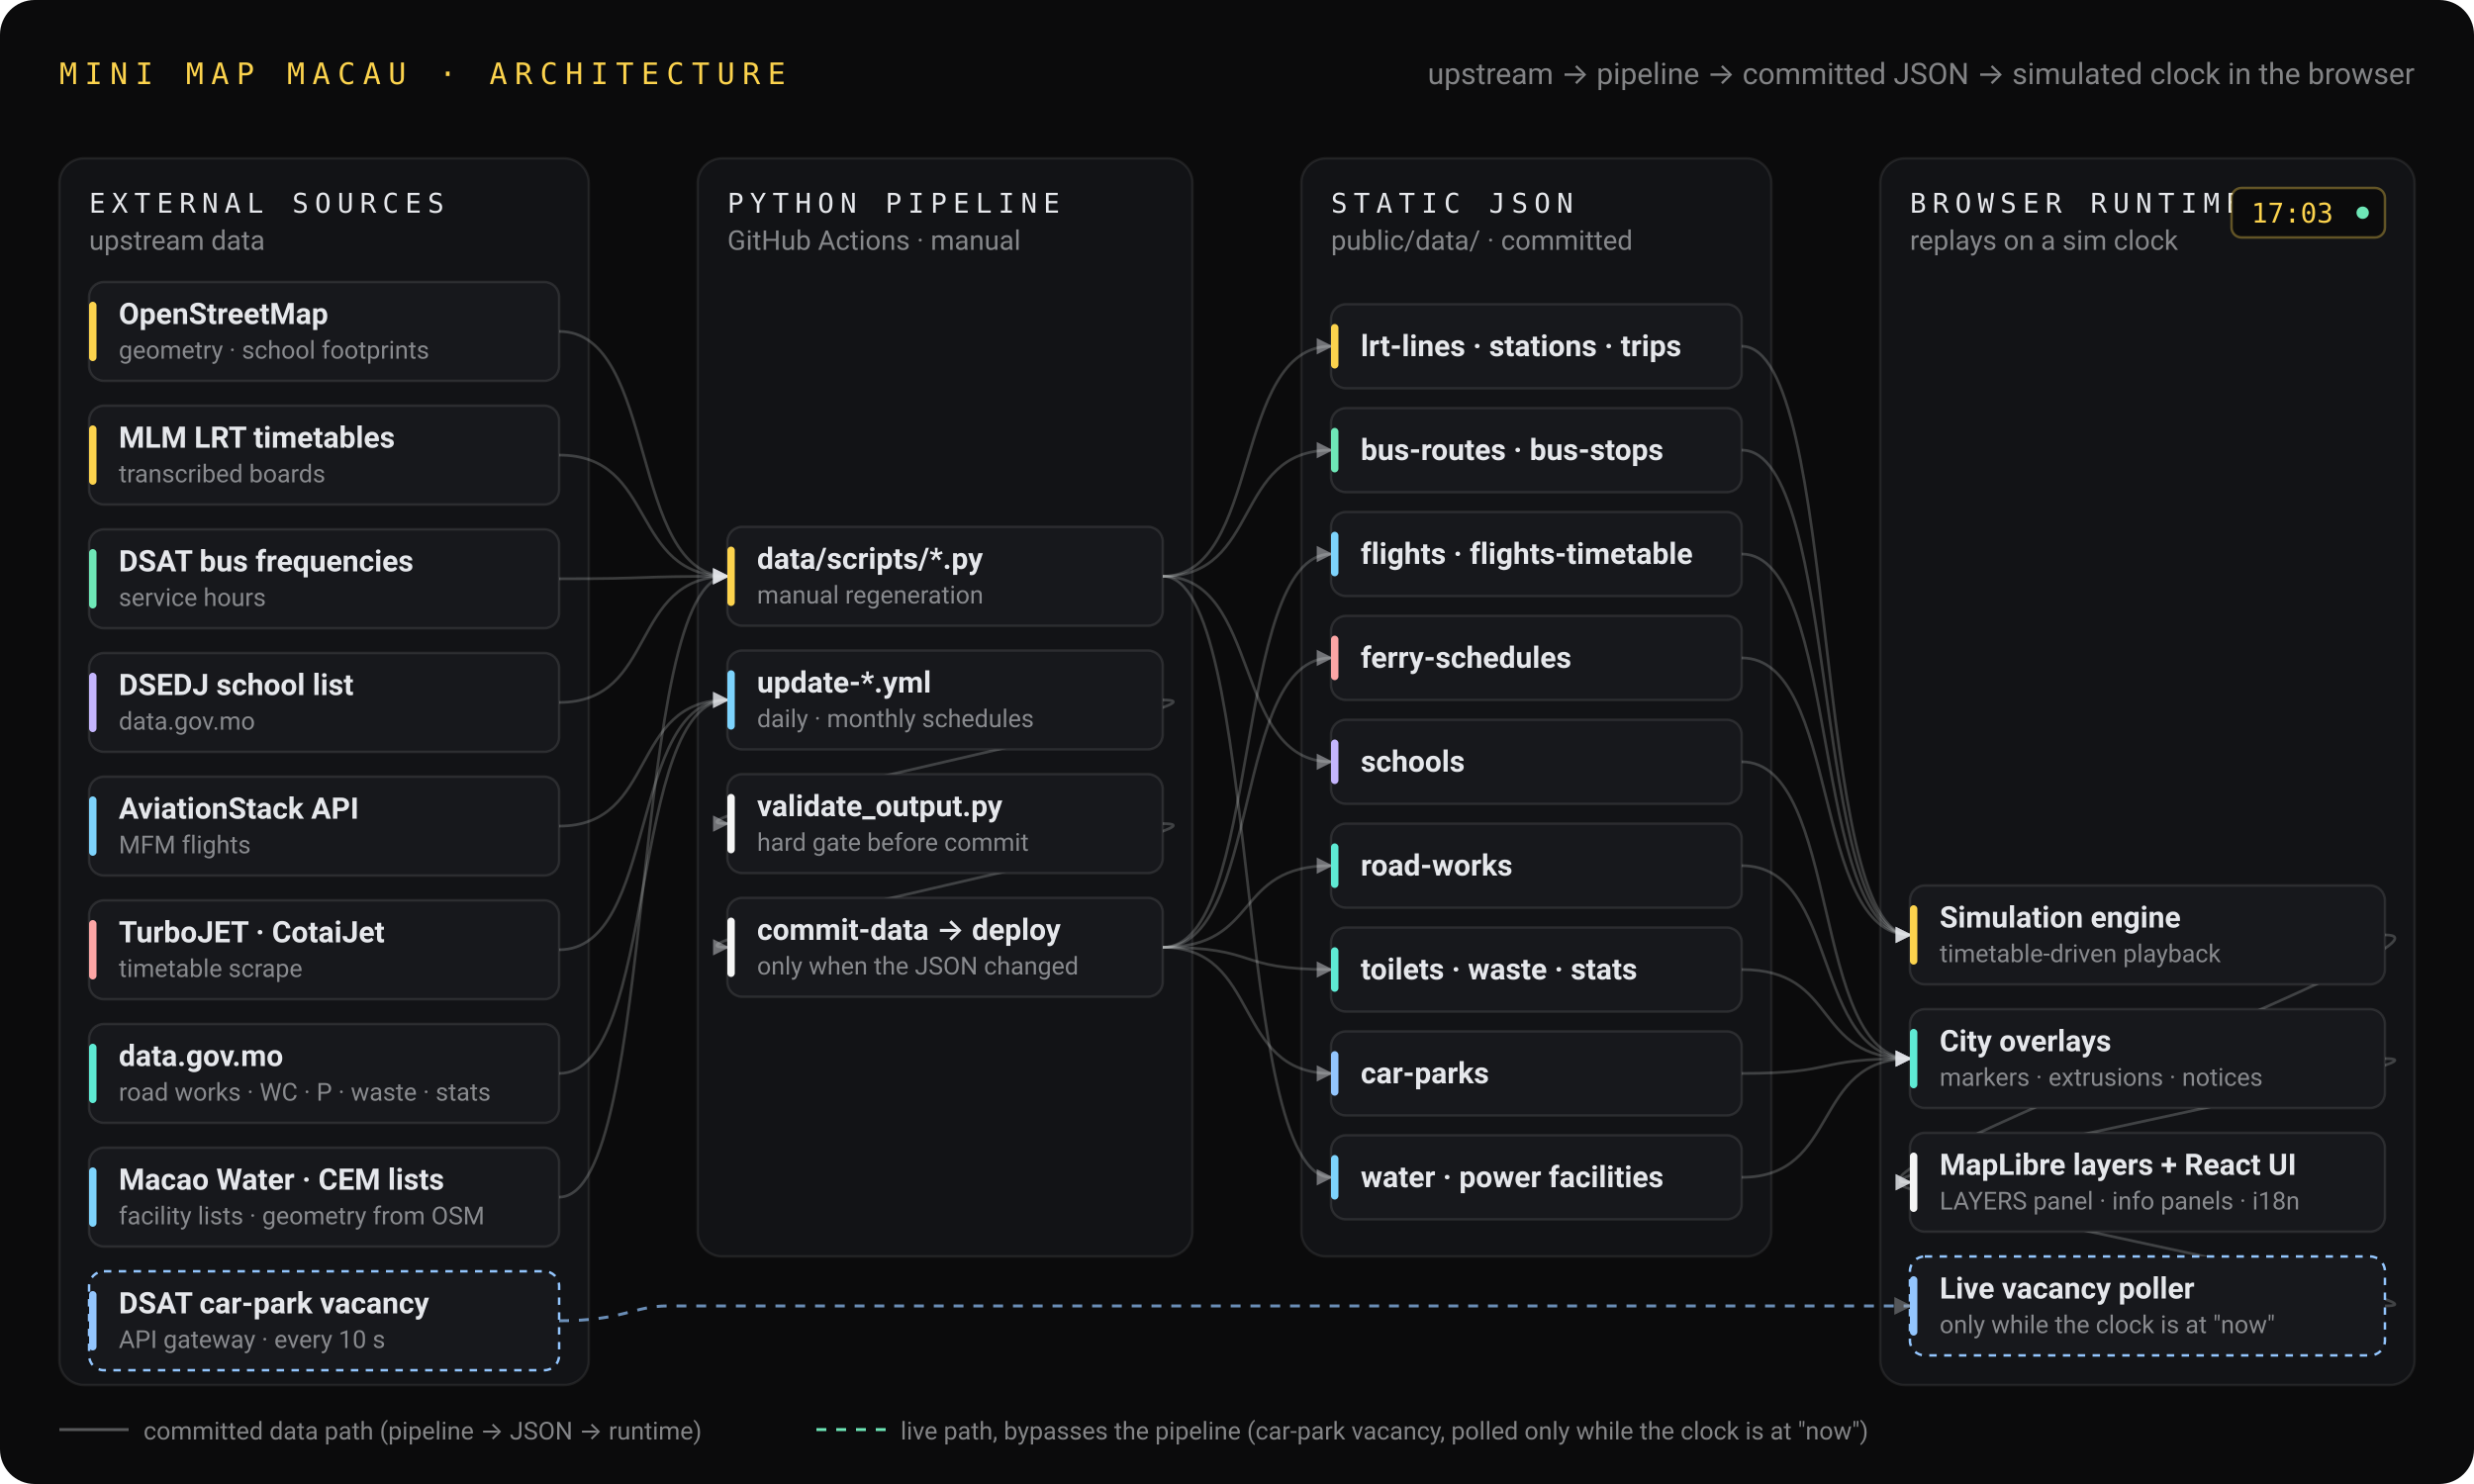
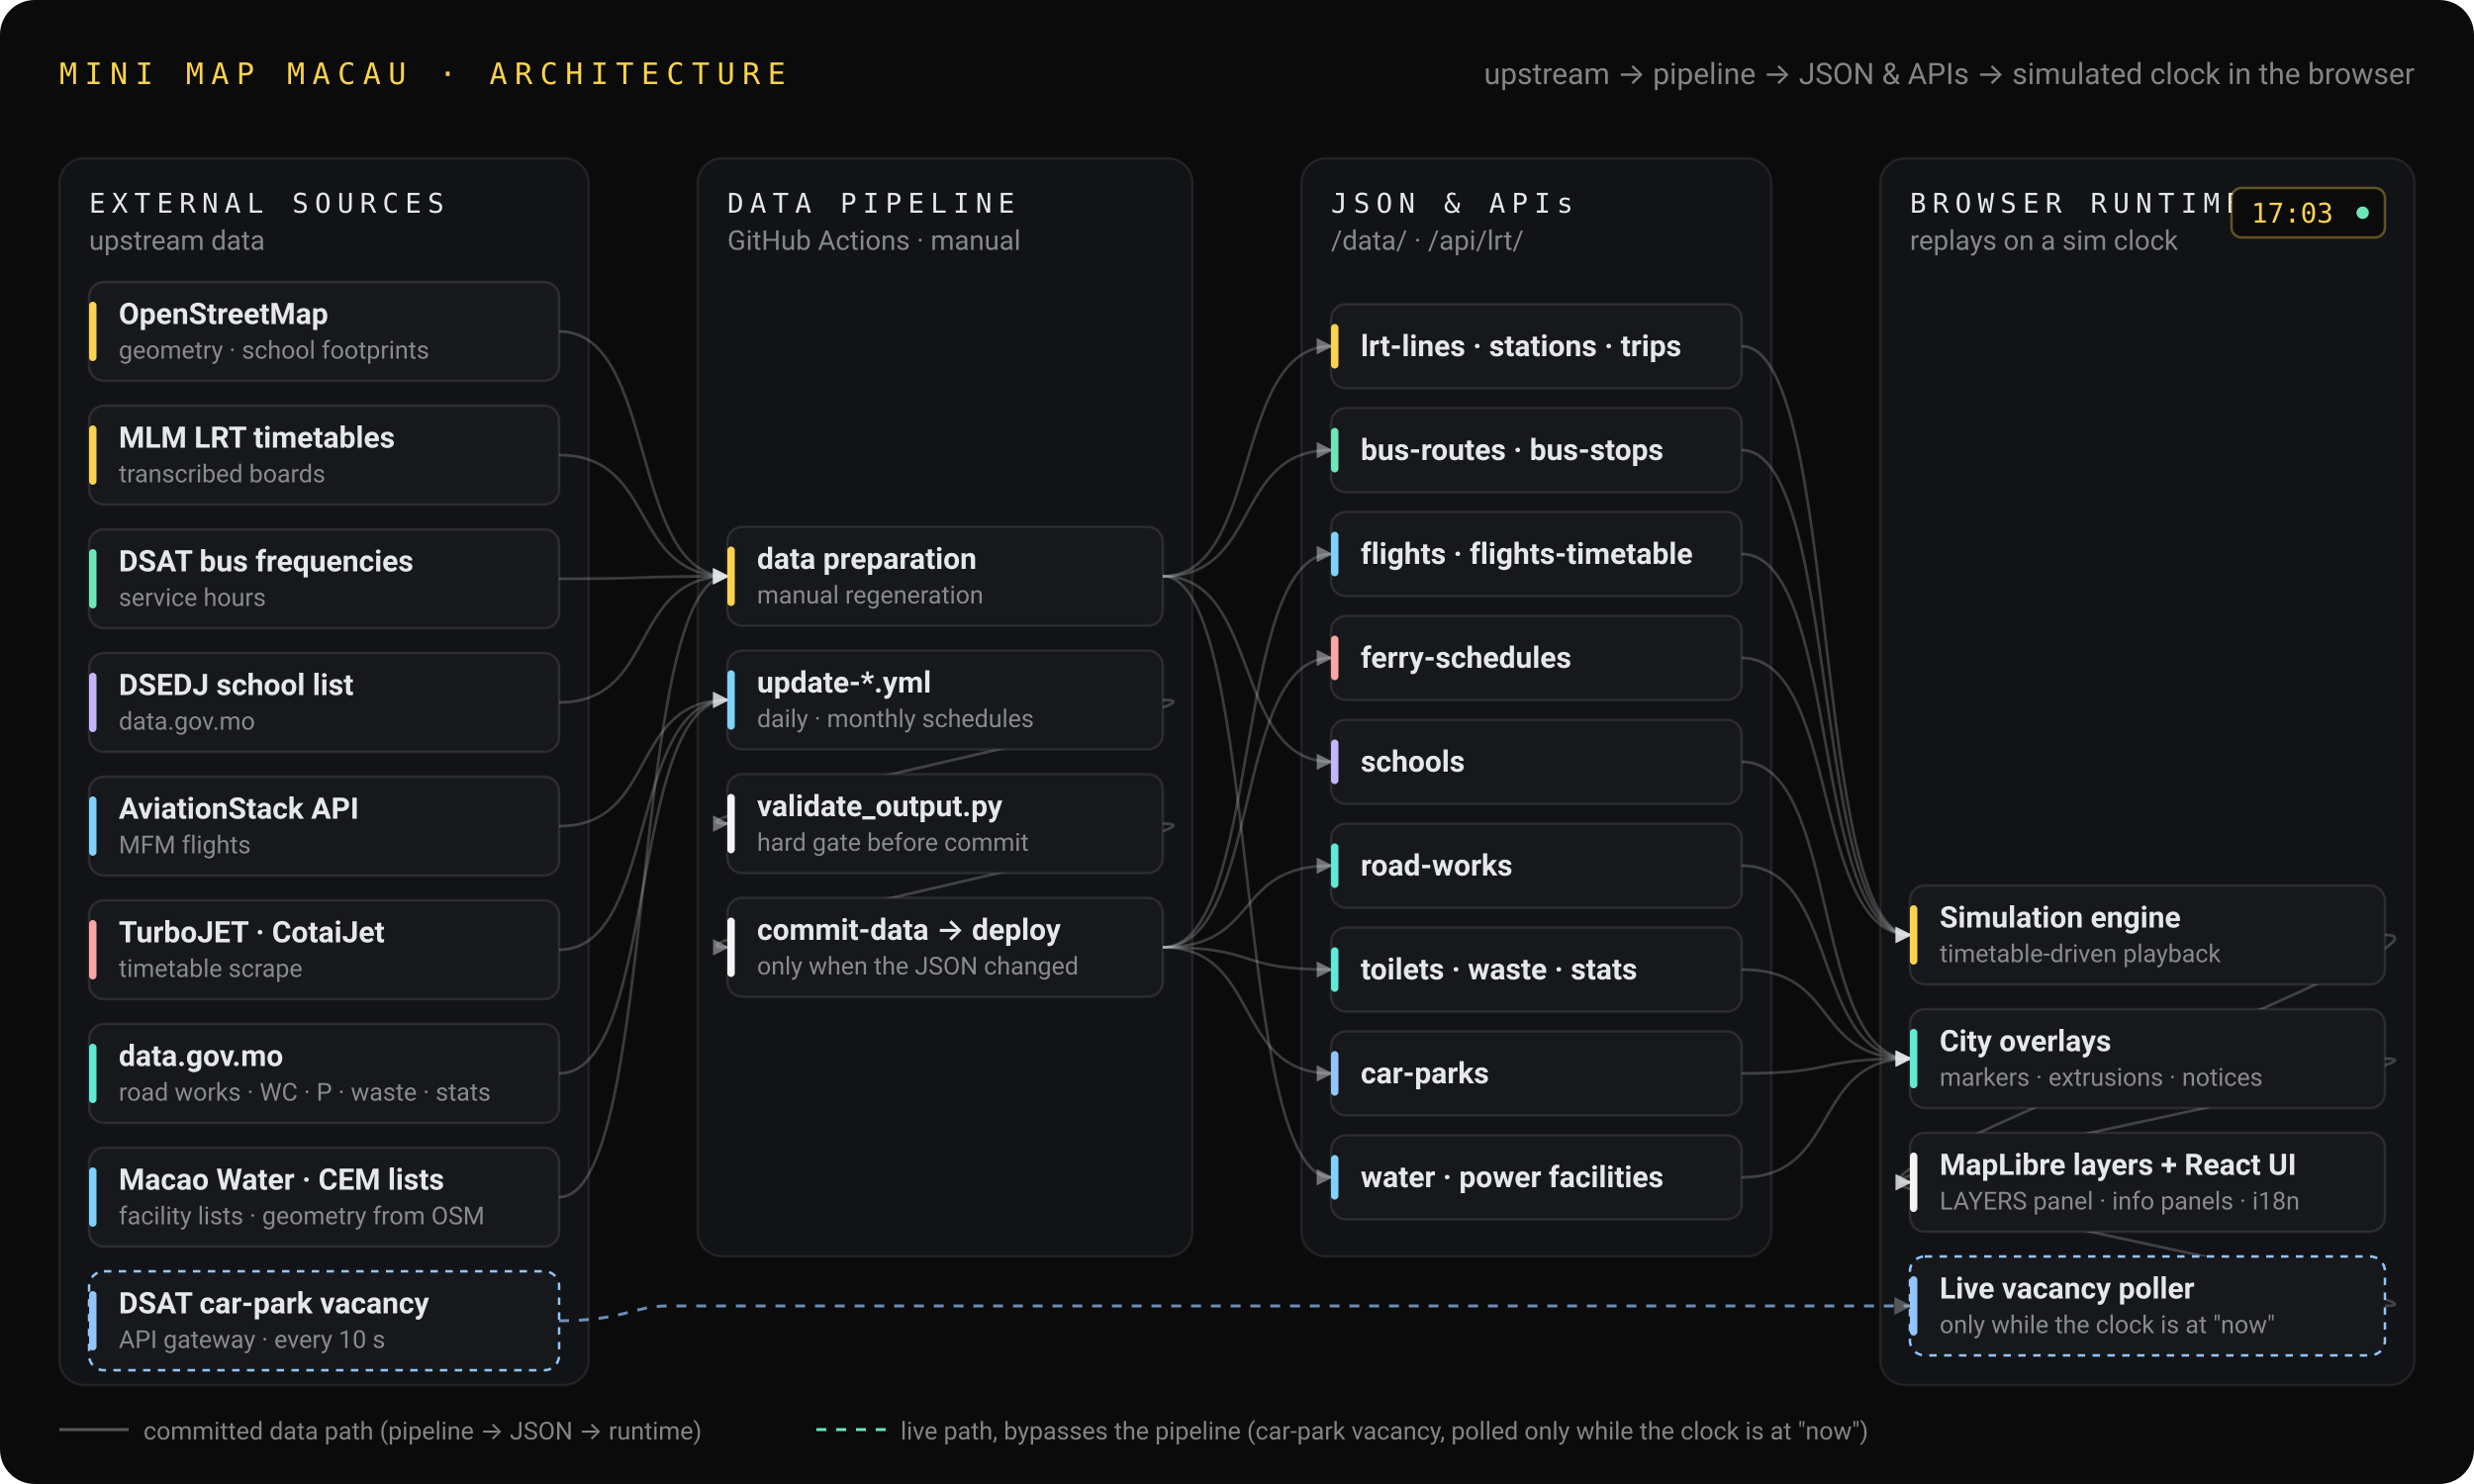
<svg xmlns="http://www.w3.org/2000/svg" viewBox="0 0 1000 600" width="1000" height="600" role="img" aria-labelledby="t d">
  <defs>
    <style>
    .t { font-family: ui-sans-serif, system-ui, -apple-system, 'Segoe UI', Roboto, 'Noto Sans', sans-serif; }
    .m { font-family: ui-monospace, 'JetBrains Mono', SFMono-Regular, Menlo, Consolas, monospace; }
    .pulse { animation: pulse 2.4s ease-in-out infinite; }
    @keyframes pulse { 0%,100% { opacity: .35 } 50% { opacity: 1 } }
    .tick { animation: tick 1s steps(1) infinite; }
    @keyframes tick { 0%,49% { opacity: 1 } 50%,100% { opacity: .25 } }
  </style>
    <marker id="arrow" viewBox="0 0 8 8" refX="7" refY="4" markerWidth="6" markerHeight="6" orient="auto-start-reverse">
      <path d="M0,0 L8,4 L0,8 z" fill="rgba(229,231,235,0.45)" />
    </marker>
  </defs>
  <rect width="1000" height="600" rx="14" fill="#0b0b0c" />
  <text x="24" y="34" class="m" font-size="12" letter-spacing="3" fill="#fcd34d">MINI MAP MACAU · ARCHITECTURE</text>
-   <text x="976" y="34" text-anchor="end" class="t" font-size="12" fill="rgba(229,231,235,0.55)">upstream → pipeline → committed JSON → simulated clock in the browser</text>
+   <text x="976" y="34" text-anchor="end" class="t" font-size="12" fill="rgba(229,231,235,0.55)">upstream → pipeline → JSON &amp; APIs → simulated clock in the browser</text>
  <rect x="24" y="64" width="214" height="496" rx="10" fill="#121316" stroke="rgba(255,255,255,0.08)" />
  <text x="36" y="86" class="m" font-size="11" letter-spacing="2.5" fill="#e5e7eb">EXTERNAL SOURCES</text>
  <text x="36" y="101" class="t" font-size="11" fill="rgba(229,231,235,0.55)">upstream data</text>
  <rect x="282" y="64" width="200" height="444" rx="10" fill="#121316" stroke="rgba(255,255,255,0.08)" />
-   <text x="294" y="86" class="m" font-size="11" letter-spacing="2.5" fill="#e5e7eb">PYTHON PIPELINE</text>
+   <text x="294" y="86" class="m" font-size="11" letter-spacing="2.5" fill="#e5e7eb">DATA PIPELINE</text>
  <text x="294" y="101" class="t" font-size="11" fill="rgba(229,231,235,0.55)">GitHub Actions · manual</text>
  <rect x="526" y="64" width="190" height="444" rx="10" fill="#121316" stroke="rgba(255,255,255,0.08)" />
-   <text x="538" y="86" class="m" font-size="11" letter-spacing="2.5" fill="#e5e7eb">STATIC JSON</text>
-   <text x="538" y="101" class="t" font-size="11" fill="rgba(229,231,235,0.55)">public/data/ · committed</text>
+   <text x="538" y="86" class="m" font-size="11" letter-spacing="2.5" fill="#e5e7eb">JSON &amp; APIs</text>
+   <text x="538" y="101" class="t" font-size="11" fill="rgba(229,231,235,0.55)">/data/ · /api/lrt/</text>
  <rect x="760" y="64" width="216" height="496" rx="10" fill="#121316" stroke="rgba(255,255,255,0.08)" />
  <text x="772" y="86" class="m" font-size="11" letter-spacing="2.5" fill="#e5e7eb">BROWSER RUNTIME</text>
  <text x="772" y="101" class="t" font-size="11" fill="rgba(229,231,235,0.55)">replays on a sim clock</text>
  <path id="e0" d="M226,134 C266,134 254,233 294,233" fill="none" stroke="rgba(229,231,235,0.22)" stroke-width="1.1" marker-end="url(#arrow)" />
  <path id="e1" d="M226,184 C266,184 254,233 294,233" fill="none" stroke="rgba(229,231,235,0.22)" stroke-width="1.1" marker-end="url(#arrow)" />
  <path id="e2" d="M226,234 C266,234 254,233 294,233" fill="none" stroke="rgba(229,231,235,0.22)" stroke-width="1.1" marker-end="url(#arrow)" />
  <path id="e3" d="M226,284 C266,284 254,233 294,233" fill="none" stroke="rgba(229,231,235,0.22)" stroke-width="1.1" marker-end="url(#arrow)" />
  <path id="e4" d="M226,484 C266,484 254,233 294,233" fill="none" stroke="rgba(229,231,235,0.22)" stroke-width="1.1" marker-end="url(#arrow)" />
  <path id="e5" d="M226,334 C266,334 254,283 294,283" fill="none" stroke="rgba(229,231,235,0.22)" stroke-width="1.1" marker-end="url(#arrow)" />
  <path id="e6" d="M226,384 C266,384 254,283 294,283" fill="none" stroke="rgba(229,231,235,0.22)" stroke-width="1.1" marker-end="url(#arrow)" />
  <path id="e7" d="M226,434 C266,434 254,283 294,283" fill="none" stroke="rgba(229,231,235,0.22)" stroke-width="1.1" marker-end="url(#arrow)" />
  <path id="e8" d="M470,283 C510,283 254,333 294,333" fill="none" stroke="rgba(229,231,235,0.22)" stroke-width="1.1" marker-end="url(#arrow)" />
  <path id="e9" d="M470,333 C510,333 254,383 294,383" fill="none" stroke="rgba(229,231,235,0.22)" stroke-width="1.1" marker-end="url(#arrow)" />
  <path id="e10" d="M470,233 C510,233 498,140 538,140" fill="none" stroke="rgba(229,231,235,0.22)" stroke-width="1.1" marker-end="url(#arrow)" />
  <path id="e11" d="M470,233 C510,233 498,182 538,182" fill="none" stroke="rgba(229,231,235,0.22)" stroke-width="1.1" marker-end="url(#arrow)" />
  <path id="e12" d="M470,233 C510,233 498,308 538,308" fill="none" stroke="rgba(229,231,235,0.22)" stroke-width="1.1" marker-end="url(#arrow)" />
  <path id="e13" d="M470,233 C510,233 498,476 538,476" fill="none" stroke="rgba(229,231,235,0.22)" stroke-width="1.1" marker-end="url(#arrow)" />
  <path id="e14" d="M470,383 C510,383 498,224 538,224" fill="none" stroke="rgba(229,231,235,0.22)" stroke-width="1.1" marker-end="url(#arrow)" />
  <path id="e15" d="M470,383 C510,383 498,266 538,266" fill="none" stroke="rgba(229,231,235,0.22)" stroke-width="1.1" marker-end="url(#arrow)" />
  <path id="e16" d="M470,383 C510,383 498,350 538,350" fill="none" stroke="rgba(229,231,235,0.22)" stroke-width="1.1" marker-end="url(#arrow)" />
  <path id="e17" d="M470,383 C510,383 498,392 538,392" fill="none" stroke="rgba(229,231,235,0.22)" stroke-width="1.1" marker-end="url(#arrow)" />
  <path id="e18" d="M470,383 C510,383 498,434 538,434" fill="none" stroke="rgba(229,231,235,0.22)" stroke-width="1.1" marker-end="url(#arrow)" />
  <path id="e19" d="M704,140 C744,140 732,378 772,378" fill="none" stroke="rgba(229,231,235,0.22)" stroke-width="1.1" marker-end="url(#arrow)" />
  <path id="e20" d="M704,182 C744,182 732,378 772,378" fill="none" stroke="rgba(229,231,235,0.22)" stroke-width="1.1" marker-end="url(#arrow)" />
  <path id="e21" d="M704,224 C744,224 732,378 772,378" fill="none" stroke="rgba(229,231,235,0.22)" stroke-width="1.1" marker-end="url(#arrow)" />
  <path id="e22" d="M704,266 C744,266 732,378 772,378" fill="none" stroke="rgba(229,231,235,0.22)" stroke-width="1.1" marker-end="url(#arrow)" />
  <path id="e23" d="M704,308 C744,308 732,428 772,428" fill="none" stroke="rgba(229,231,235,0.22)" stroke-width="1.1" marker-end="url(#arrow)" />
  <path id="e24" d="M704,350 C744,350 732,428 772,428" fill="none" stroke="rgba(229,231,235,0.22)" stroke-width="1.1" marker-end="url(#arrow)" />
  <path id="e25" d="M704,392 C744,392 732,428 772,428" fill="none" stroke="rgba(229,231,235,0.22)" stroke-width="1.1" marker-end="url(#arrow)" />
  <path id="e26" d="M704,434 C744,434 732,428 772,428" fill="none" stroke="rgba(229,231,235,0.22)" stroke-width="1.1" marker-end="url(#arrow)" />
  <path id="e27" d="M704,476 C744,476 732,428 772,428" fill="none" stroke="rgba(229,231,235,0.22)" stroke-width="1.1" marker-end="url(#arrow)" />
  <path id="e28" d="M226,534 C252,534 256,528 270,528 L728,528 C742,528 746,528 772,528" fill="none" stroke="#93c5fd" stroke-width="1.2" stroke-dasharray="4 4" opacity="0.7" marker-end="url(#arrow)" />
  <path id="e29" d="M964,378 C1004,378 732,478 772,478" fill="none" stroke="rgba(229,231,235,0.22)" stroke-width="1.1" marker-end="url(#arrow)" />
  <path id="e30" d="M964,428 C1004,428 732,478 772,478" fill="none" stroke="rgba(229,231,235,0.22)" stroke-width="1.1" marker-end="url(#arrow)" />
  <path id="e31" d="M964,528 C1004,528 732,478 772,478" fill="none" stroke="rgba(229,231,235,0.22)" stroke-width="1.1" marker-end="url(#arrow)" />
  <g>
    <rect x="36" y="114" width="190" height="40" rx="6" fill="#17181c" stroke="rgba(255,255,255,0.10)" />
    <rect x="36" y="122" width="3" height="24" rx="1.5" fill="#fcd34d" />
    <text x="48" y="131" class="t" font-size="12" font-weight="600" fill="#e5e7eb">OpenStreetMap</text>
    <text x="48" y="145" class="t" font-size="10" fill="rgba(229,231,235,0.55)">geometry · school footprints</text>
  </g>
  <g>
    <rect x="36" y="164" width="190" height="40" rx="6" fill="#17181c" stroke="rgba(255,255,255,0.10)" />
    <rect x="36" y="172" width="3" height="24" rx="1.5" fill="#fcd34d" />
    <text x="48" y="181" class="t" font-size="12" font-weight="600" fill="#e5e7eb">MLM LRT timetables</text>
    <text x="48" y="195" class="t" font-size="10" fill="rgba(229,231,235,0.55)">transcribed boards</text>
  </g>
  <g>
    <rect x="36" y="214" width="190" height="40" rx="6" fill="#17181c" stroke="rgba(255,255,255,0.10)" />
    <rect x="36" y="222" width="3" height="24" rx="1.5" fill="#6ee7b7" />
    <text x="48" y="231" class="t" font-size="12" font-weight="600" fill="#e5e7eb">DSAT bus frequencies</text>
    <text x="48" y="245" class="t" font-size="10" fill="rgba(229,231,235,0.55)">service hours</text>
  </g>
  <g>
    <rect x="36" y="264" width="190" height="40" rx="6" fill="#17181c" stroke="rgba(255,255,255,0.10)" />
    <rect x="36" y="272" width="3" height="24" rx="1.5" fill="#c4b5fd" />
    <text x="48" y="281" class="t" font-size="12" font-weight="600" fill="#e5e7eb">DSEDJ school list</text>
    <text x="48" y="295" class="t" font-size="10" fill="rgba(229,231,235,0.55)">data.gov.mo</text>
  </g>
  <g>
    <rect x="36" y="314" width="190" height="40" rx="6" fill="#17181c" stroke="rgba(255,255,255,0.10)" />
    <rect x="36" y="322" width="3" height="24" rx="1.5" fill="#7dd3fc" />
    <text x="48" y="331" class="t" font-size="12" font-weight="600" fill="#e5e7eb">AviationStack API</text>
    <text x="48" y="345" class="t" font-size="10" fill="rgba(229,231,235,0.55)">MFM flights</text>
  </g>
  <g>
    <rect x="36" y="364" width="190" height="40" rx="6" fill="#17181c" stroke="rgba(255,255,255,0.10)" />
    <rect x="36" y="372" width="3" height="24" rx="1.5" fill="#fca5a5" />
    <text x="48" y="381" class="t" font-size="12" font-weight="600" fill="#e5e7eb">TurboJET · CotaiJet</text>
    <text x="48" y="395" class="t" font-size="10" fill="rgba(229,231,235,0.55)">timetable scrape</text>
  </g>
  <g>
    <rect x="36" y="414" width="190" height="40" rx="6" fill="#17181c" stroke="rgba(255,255,255,0.10)" />
    <rect x="36" y="422" width="3" height="24" rx="1.5" fill="#5eead4" />
    <text x="48" y="431" class="t" font-size="12" font-weight="600" fill="#e5e7eb">data.gov.mo</text>
    <text x="48" y="445" class="t" font-size="10" fill="rgba(229,231,235,0.55)">road works · WC · P · waste · stats</text>
  </g>
  <g>
    <rect x="36" y="464" width="190" height="40" rx="6" fill="#17181c" stroke="rgba(255,255,255,0.10)" />
    <rect x="36" y="472" width="3" height="24" rx="1.5" fill="#7dd3fc" />
    <text x="48" y="481" class="t" font-size="12" font-weight="600" fill="#e5e7eb">Macao Water · CEM lists</text>
    <text x="48" y="495" class="t" font-size="10" fill="rgba(229,231,235,0.55)">facility lists · geometry from OSM</text>
  </g>
  <g>
    <rect x="36" y="514" width="190" height="40" rx="6" fill="#17181c" stroke="#93c5fd" stroke-dasharray="3 3" class="pulse" />
    <rect x="36" y="522" width="3" height="24" rx="1.5" fill="#93c5fd" />
    <text x="48" y="531" class="t" font-size="12" font-weight="600" fill="#e5e7eb">DSAT car-park vacancy</text>
    <text x="48" y="545" class="t" font-size="10" fill="rgba(229,231,235,0.55)">API gateway · every 10 s</text>
  </g>
  <g>
    <rect x="294" y="213" width="176" height="40" rx="6" fill="#17181c" stroke="rgba(255,255,255,0.10)" />
    <rect x="294" y="221" width="3" height="24" rx="1.5" fill="#fcd34d" />
-     <text x="306" y="230" class="t" font-size="12" font-weight="600" fill="#e5e7eb">data/scripts/*.py</text>
+     <text x="306" y="230" class="t" font-size="12" font-weight="600" fill="#e5e7eb">data preparation</text>
    <text x="306" y="244" class="t" font-size="10" fill="rgba(229,231,235,0.55)">manual regeneration</text>
  </g>
  <g>
    <rect x="294" y="263" width="176" height="40" rx="6" fill="#17181c" stroke="rgba(255,255,255,0.10)" />
    <rect x="294" y="271" width="3" height="24" rx="1.5" fill="#7dd3fc" />
    <text x="306" y="280" class="t" font-size="12" font-weight="600" fill="#e5e7eb">update-*.yml</text>
    <text x="306" y="294" class="t" font-size="10" fill="rgba(229,231,235,0.55)">daily · monthly schedules</text>
  </g>
  <g>
    <rect x="294" y="313" width="176" height="40" rx="6" fill="#17181c" stroke="rgba(255,255,255,0.10)" />
    <rect x="294" y="321" width="3" height="24" rx="1.5" fill="#f5f5f5" />
    <text x="306" y="330" class="t" font-size="12" font-weight="600" fill="#e5e7eb">validate_output.py</text>
    <text x="306" y="344" class="t" font-size="10" fill="rgba(229,231,235,0.55)">hard gate before commit</text>
  </g>
  <g>
    <rect x="294" y="363" width="176" height="40" rx="6" fill="#17181c" stroke="rgba(255,255,255,0.10)" />
    <rect x="294" y="371" width="3" height="24" rx="1.5" fill="#f5f5f5" />
    <text x="306" y="380" class="t" font-size="12" font-weight="600" fill="#e5e7eb">commit-data → deploy</text>
    <text x="306" y="394" class="t" font-size="10" fill="rgba(229,231,235,0.55)">only when the JSON changed</text>
  </g>
  <g>
    <rect x="538" y="123" width="166" height="34" rx="6" fill="#17181c" stroke="rgba(255,255,255,0.10)" />
    <rect x="538" y="131" width="3" height="18" rx="1.5" fill="#fcd34d" />
    <text x="550" y="144" class="t" font-size="12" font-weight="600" fill="#e5e7eb">lrt-lines · stations · trips</text>
  </g>
  <g>
    <rect x="538" y="165" width="166" height="34" rx="6" fill="#17181c" stroke="rgba(255,255,255,0.10)" />
    <rect x="538" y="173" width="3" height="18" rx="1.5" fill="#6ee7b7" />
    <text x="550" y="186" class="t" font-size="12" font-weight="600" fill="#e5e7eb">bus-routes · bus-stops</text>
  </g>
  <g>
    <rect x="538" y="207" width="166" height="34" rx="6" fill="#17181c" stroke="rgba(255,255,255,0.10)" />
    <rect x="538" y="215" width="3" height="18" rx="1.5" fill="#7dd3fc" />
    <text x="550" y="228" class="t" font-size="12" font-weight="600" fill="#e5e7eb">flights · flights-timetable</text>
  </g>
  <g>
    <rect x="538" y="249" width="166" height="34" rx="6" fill="#17181c" stroke="rgba(255,255,255,0.10)" />
    <rect x="538" y="257" width="3" height="18" rx="1.5" fill="#fca5a5" />
    <text x="550" y="270" class="t" font-size="12" font-weight="600" fill="#e5e7eb">ferry-schedules</text>
  </g>
  <g>
    <rect x="538" y="291" width="166" height="34" rx="6" fill="#17181c" stroke="rgba(255,255,255,0.10)" />
    <rect x="538" y="299" width="3" height="18" rx="1.5" fill="#c4b5fd" />
    <text x="550" y="312" class="t" font-size="12" font-weight="600" fill="#e5e7eb">schools</text>
  </g>
  <g>
    <rect x="538" y="333" width="166" height="34" rx="6" fill="#17181c" stroke="rgba(255,255,255,0.10)" />
    <rect x="538" y="341" width="3" height="18" rx="1.5" fill="#5eead4" />
    <text x="550" y="354" class="t" font-size="12" font-weight="600" fill="#e5e7eb">road-works</text>
  </g>
  <g>
    <rect x="538" y="375" width="166" height="34" rx="6" fill="#17181c" stroke="rgba(255,255,255,0.10)" />
    <rect x="538" y="383" width="3" height="18" rx="1.5" fill="#5eead4" />
    <text x="550" y="396" class="t" font-size="12" font-weight="600" fill="#e5e7eb">toilets · waste · stats</text>
  </g>
  <g>
    <rect x="538" y="417" width="166" height="34" rx="6" fill="#17181c" stroke="rgba(255,255,255,0.10)" />
    <rect x="538" y="425" width="3" height="18" rx="1.5" fill="#93c5fd" />
    <text x="550" y="438" class="t" font-size="12" font-weight="600" fill="#e5e7eb">car-parks</text>
  </g>
  <g>
    <rect x="538" y="459" width="166" height="34" rx="6" fill="#17181c" stroke="rgba(255,255,255,0.10)" />
    <rect x="538" y="467" width="3" height="18" rx="1.5" fill="#7dd3fc" />
    <text x="550" y="480" class="t" font-size="12" font-weight="600" fill="#e5e7eb">water · power facilities</text>
  </g>
  <g>
    <rect x="772" y="358" width="192" height="40" rx="6" fill="#17181c" stroke="rgba(255,255,255,0.10)" />
    <rect x="772" y="366" width="3" height="24" rx="1.5" fill="#fcd34d" />
    <text x="784" y="375" class="t" font-size="12" font-weight="600" fill="#e5e7eb">Simulation engine</text>
    <text x="784" y="389" class="t" font-size="10" fill="rgba(229,231,235,0.55)">timetable-driven playback</text>
  </g>
  <g>
    <rect x="772" y="408" width="192" height="40" rx="6" fill="#17181c" stroke="rgba(255,255,255,0.10)" />
    <rect x="772" y="416" width="3" height="24" rx="1.5" fill="#5eead4" />
    <text x="784" y="425" class="t" font-size="12" font-weight="600" fill="#e5e7eb">City overlays</text>
    <text x="784" y="439" class="t" font-size="10" fill="rgba(229,231,235,0.55)">markers · extrusions · notices</text>
  </g>
  <g>
    <rect x="772" y="458" width="192" height="40" rx="6" fill="#17181c" stroke="rgba(255,255,255,0.10)" />
    <rect x="772" y="466" width="3" height="24" rx="1.5" fill="#f5f5f5" />
    <text x="784" y="475" class="t" font-size="12" font-weight="600" fill="#e5e7eb">MapLibre layers + React UI</text>
    <text x="784" y="489" class="t" font-size="10" fill="rgba(229,231,235,0.55)">LAYERS panel · info panels · i18n</text>
  </g>
  <g>
    <rect x="772" y="508" width="192" height="40" rx="6" fill="#17181c" stroke="#93c5fd" stroke-dasharray="3 3" class="pulse" />
    <rect x="772" y="516" width="3" height="24" rx="1.5" fill="#93c5fd" />
    <text x="784" y="525" class="t" font-size="12" font-weight="600" fill="#e5e7eb">Live vacancy poller</text>
    <text x="784" y="539" class="t" font-size="10" fill="rgba(229,231,235,0.55)">only while the clock is at "now"</text>
  </g>
  <circle r="2.6" fill="#fcd34d" opacity="0">
    <animateMotion dur="3.2s" begin="0.00s" repeatCount="indefinite" rotate="auto">
      <mpath href="#e0" />
    </animateMotion>
    <animate attributeName="opacity" values="0;1;1;0" keyTimes="0;0.1;0.85;1" dur="3.2s" begin="0.00s" repeatCount="indefinite" />
  </circle>
  <circle r="2.6" fill="#fcd34d" opacity="0">
    <animateMotion dur="3.2s" begin="0.37s" repeatCount="indefinite" rotate="auto">
      <mpath href="#e1" />
    </animateMotion>
    <animate attributeName="opacity" values="0;1;1;0" keyTimes="0;0.1;0.85;1" dur="3.2s" begin="0.37s" repeatCount="indefinite" />
  </circle>
  <circle r="2.6" fill="#6ee7b7" opacity="0">
    <animateMotion dur="3.2s" begin="0.74s" repeatCount="indefinite" rotate="auto">
      <mpath href="#e2" />
    </animateMotion>
    <animate attributeName="opacity" values="0;1;1;0" keyTimes="0;0.1;0.85;1" dur="3.2s" begin="0.74s" repeatCount="indefinite" />
  </circle>
  <circle r="2.6" fill="#c4b5fd" opacity="0">
    <animateMotion dur="3.2s" begin="1.11s" repeatCount="indefinite" rotate="auto">
      <mpath href="#e3" />
    </animateMotion>
    <animate attributeName="opacity" values="0;1;1;0" keyTimes="0;0.1;0.85;1" dur="3.2s" begin="1.11s" repeatCount="indefinite" />
  </circle>
  <circle r="2.6" fill="#7dd3fc" opacity="0">
    <animateMotion dur="3.2s" begin="1.48s" repeatCount="indefinite" rotate="auto">
      <mpath href="#e4" />
    </animateMotion>
    <animate attributeName="opacity" values="0;1;1;0" keyTimes="0;0.1;0.85;1" dur="3.2s" begin="1.48s" repeatCount="indefinite" />
  </circle>
  <circle r="2.6" fill="#7dd3fc" opacity="0">
    <animateMotion dur="3.2s" begin="1.85s" repeatCount="indefinite" rotate="auto">
      <mpath href="#e5" />
    </animateMotion>
    <animate attributeName="opacity" values="0;1;1;0" keyTimes="0;0.1;0.85;1" dur="3.2s" begin="1.85s" repeatCount="indefinite" />
  </circle>
  <circle r="2.6" fill="#fca5a5" opacity="0">
    <animateMotion dur="3.2s" begin="2.22s" repeatCount="indefinite" rotate="auto">
      <mpath href="#e6" />
    </animateMotion>
    <animate attributeName="opacity" values="0;1;1;0" keyTimes="0;0.1;0.85;1" dur="3.2s" begin="2.22s" repeatCount="indefinite" />
  </circle>
  <circle r="2.6" fill="#5eead4" opacity="0">
    <animateMotion dur="3.2s" begin="2.59s" repeatCount="indefinite" rotate="auto">
      <mpath href="#e7" />
    </animateMotion>
    <animate attributeName="opacity" values="0;1;1;0" keyTimes="0;0.1;0.85;1" dur="3.2s" begin="2.59s" repeatCount="indefinite" />
  </circle>
  <circle r="2.6" fill="#7dd3fc" opacity="0">
    <animateMotion dur="3.2s" begin="2.96s" repeatCount="indefinite" rotate="auto">
      <mpath href="#e8" />
    </animateMotion>
    <animate attributeName="opacity" values="0;1;1;0" keyTimes="0;0.1;0.85;1" dur="3.2s" begin="2.96s" repeatCount="indefinite" />
  </circle>
  <circle r="2.6" fill="#f5f5f5" opacity="0">
    <animateMotion dur="3.2s" begin="0.13s" repeatCount="indefinite" rotate="auto">
      <mpath href="#e9" />
    </animateMotion>
    <animate attributeName="opacity" values="0;1;1;0" keyTimes="0;0.1;0.85;1" dur="3.2s" begin="0.13s" repeatCount="indefinite" />
  </circle>
  <circle r="2.6" fill="#fcd34d" opacity="0">
    <animateMotion dur="3.2s" begin="0.50s" repeatCount="indefinite" rotate="auto">
      <mpath href="#e10" />
    </animateMotion>
    <animate attributeName="opacity" values="0;1;1;0" keyTimes="0;0.1;0.85;1" dur="3.2s" begin="0.50s" repeatCount="indefinite" />
  </circle>
  <circle r="2.6" fill="#fcd34d" opacity="0">
    <animateMotion dur="3.2s" begin="0.87s" repeatCount="indefinite" rotate="auto">
      <mpath href="#e11" />
    </animateMotion>
    <animate attributeName="opacity" values="0;1;1;0" keyTimes="0;0.1;0.85;1" dur="3.2s" begin="0.87s" repeatCount="indefinite" />
  </circle>
  <circle r="2.6" fill="#fcd34d" opacity="0">
    <animateMotion dur="3.2s" begin="1.24s" repeatCount="indefinite" rotate="auto">
      <mpath href="#e12" />
    </animateMotion>
    <animate attributeName="opacity" values="0;1;1;0" keyTimes="0;0.1;0.85;1" dur="3.2s" begin="1.24s" repeatCount="indefinite" />
  </circle>
  <circle r="2.6" fill="#fcd34d" opacity="0">
    <animateMotion dur="3.2s" begin="1.61s" repeatCount="indefinite" rotate="auto">
      <mpath href="#e13" />
    </animateMotion>
    <animate attributeName="opacity" values="0;1;1;0" keyTimes="0;0.1;0.85;1" dur="3.2s" begin="1.61s" repeatCount="indefinite" />
  </circle>
  <circle r="2.6" fill="#f5f5f5" opacity="0">
    <animateMotion dur="3.2s" begin="1.98s" repeatCount="indefinite" rotate="auto">
      <mpath href="#e14" />
    </animateMotion>
    <animate attributeName="opacity" values="0;1;1;0" keyTimes="0;0.1;0.85;1" dur="3.2s" begin="1.98s" repeatCount="indefinite" />
  </circle>
  <circle r="2.6" fill="#f5f5f5" opacity="0">
    <animateMotion dur="3.2s" begin="2.35s" repeatCount="indefinite" rotate="auto">
      <mpath href="#e15" />
    </animateMotion>
    <animate attributeName="opacity" values="0;1;1;0" keyTimes="0;0.1;0.85;1" dur="3.2s" begin="2.35s" repeatCount="indefinite" />
  </circle>
  <circle r="2.6" fill="#f5f5f5" opacity="0">
    <animateMotion dur="3.2s" begin="2.72s" repeatCount="indefinite" rotate="auto">
      <mpath href="#e16" />
    </animateMotion>
    <animate attributeName="opacity" values="0;1;1;0" keyTimes="0;0.1;0.85;1" dur="3.2s" begin="2.72s" repeatCount="indefinite" />
  </circle>
  <circle r="2.6" fill="#f5f5f5" opacity="0">
    <animateMotion dur="3.2s" begin="3.09s" repeatCount="indefinite" rotate="auto">
      <mpath href="#e17" />
    </animateMotion>
    <animate attributeName="opacity" values="0;1;1;0" keyTimes="0;0.1;0.85;1" dur="3.2s" begin="3.09s" repeatCount="indefinite" />
  </circle>
  <circle r="2.6" fill="#f5f5f5" opacity="0">
    <animateMotion dur="3.2s" begin="0.26s" repeatCount="indefinite" rotate="auto">
      <mpath href="#e18" />
    </animateMotion>
    <animate attributeName="opacity" values="0;1;1;0" keyTimes="0;0.1;0.85;1" dur="3.2s" begin="0.26s" repeatCount="indefinite" />
  </circle>
  <circle r="2.6" fill="#fcd34d" opacity="0">
    <animateMotion dur="3.2s" begin="0.63s" repeatCount="indefinite" rotate="auto">
      <mpath href="#e19" />
    </animateMotion>
    <animate attributeName="opacity" values="0;1;1;0" keyTimes="0;0.1;0.85;1" dur="3.2s" begin="0.63s" repeatCount="indefinite" />
  </circle>
  <circle r="2.6" fill="#6ee7b7" opacity="0">
    <animateMotion dur="3.2s" begin="1.00s" repeatCount="indefinite" rotate="auto">
      <mpath href="#e20" />
    </animateMotion>
    <animate attributeName="opacity" values="0;1;1;0" keyTimes="0;0.1;0.85;1" dur="3.2s" begin="1.00s" repeatCount="indefinite" />
  </circle>
  <circle r="2.6" fill="#7dd3fc" opacity="0">
    <animateMotion dur="3.2s" begin="1.37s" repeatCount="indefinite" rotate="auto">
      <mpath href="#e21" />
    </animateMotion>
    <animate attributeName="opacity" values="0;1;1;0" keyTimes="0;0.1;0.85;1" dur="3.2s" begin="1.37s" repeatCount="indefinite" />
  </circle>
  <circle r="2.6" fill="#fca5a5" opacity="0">
    <animateMotion dur="3.2s" begin="1.74s" repeatCount="indefinite" rotate="auto">
      <mpath href="#e22" />
    </animateMotion>
    <animate attributeName="opacity" values="0;1;1;0" keyTimes="0;0.1;0.85;1" dur="3.2s" begin="1.74s" repeatCount="indefinite" />
  </circle>
  <circle r="2.6" fill="#c4b5fd" opacity="0">
    <animateMotion dur="3.2s" begin="2.11s" repeatCount="indefinite" rotate="auto">
      <mpath href="#e23" />
    </animateMotion>
    <animate attributeName="opacity" values="0;1;1;0" keyTimes="0;0.1;0.85;1" dur="3.2s" begin="2.11s" repeatCount="indefinite" />
  </circle>
  <circle r="2.6" fill="#5eead4" opacity="0">
    <animateMotion dur="3.2s" begin="2.48s" repeatCount="indefinite" rotate="auto">
      <mpath href="#e24" />
    </animateMotion>
    <animate attributeName="opacity" values="0;1;1;0" keyTimes="0;0.1;0.85;1" dur="3.2s" begin="2.48s" repeatCount="indefinite" />
  </circle>
  <circle r="2.6" fill="#5eead4" opacity="0">
    <animateMotion dur="3.2s" begin="2.85s" repeatCount="indefinite" rotate="auto">
      <mpath href="#e25" />
    </animateMotion>
    <animate attributeName="opacity" values="0;1;1;0" keyTimes="0;0.1;0.85;1" dur="3.2s" begin="2.85s" repeatCount="indefinite" />
  </circle>
  <circle r="2.6" fill="#93c5fd" opacity="0">
    <animateMotion dur="3.2s" begin="0.02s" repeatCount="indefinite" rotate="auto">
      <mpath href="#e26" />
    </animateMotion>
    <animate attributeName="opacity" values="0;1;1;0" keyTimes="0;0.1;0.85;1" dur="3.2s" begin="0.02s" repeatCount="indefinite" />
  </circle>
  <circle r="2.6" fill="#7dd3fc" opacity="0">
    <animateMotion dur="3.2s" begin="0.39s" repeatCount="indefinite" rotate="auto">
      <mpath href="#e27" />
    </animateMotion>
    <animate attributeName="opacity" values="0;1;1;0" keyTimes="0;0.1;0.85;1" dur="3.2s" begin="0.39s" repeatCount="indefinite" />
  </circle>
  <circle r="3" fill="#93c5fd" opacity="0">
    <animateMotion dur="1.6s" begin="0.76s" repeatCount="indefinite" rotate="auto">
      <mpath href="#e28" />
    </animateMotion>
    <animate attributeName="opacity" values="0;1;1;0" keyTimes="0;0.1;0.85;1" dur="1.6s" begin="0.76s" repeatCount="indefinite" />
  </circle>
  <circle r="2.6" fill="#fcd34d" opacity="0">
    <animateMotion dur="3.2s" begin="1.13s" repeatCount="indefinite" rotate="auto">
      <mpath href="#e29" />
    </animateMotion>
    <animate attributeName="opacity" values="0;1;1;0" keyTimes="0;0.1;0.85;1" dur="3.2s" begin="1.13s" repeatCount="indefinite" />
  </circle>
  <circle r="2.6" fill="#5eead4" opacity="0">
    <animateMotion dur="3.2s" begin="1.50s" repeatCount="indefinite" rotate="auto">
      <mpath href="#e30" />
    </animateMotion>
    <animate attributeName="opacity" values="0;1;1;0" keyTimes="0;0.1;0.85;1" dur="3.2s" begin="1.50s" repeatCount="indefinite" />
  </circle>
  <circle r="2.6" fill="#93c5fd" opacity="0">
    <animateMotion dur="3.2s" begin="1.87s" repeatCount="indefinite" rotate="auto">
      <mpath href="#e31" />
    </animateMotion>
    <animate attributeName="opacity" values="0;1;1;0" keyTimes="0;0.1;0.85;1" dur="3.2s" begin="1.87s" repeatCount="indefinite" />
  </circle>
  <g transform="translate(902, 76)">
    <rect width="62" height="20" rx="4" fill="#0b0b0c" stroke="rgba(252,211,77,0.35)" />
    <text x="8" y="14" class="m" font-size="11" fill="#fcd34d">17<tspan class="tick">:</tspan>03</text>
    <circle cx="53" cy="10" r="2.5" fill="#6ee7b7" class="pulse" />
  </g>
  <g class="t" font-size="10" fill="rgba(229,231,235,0.55)">
    <line x1="24" y1="578" x2="52" y2="578" stroke="rgba(229,231,235,0.35)" stroke-width="1.2" />
    <text x="58" y="582">committed data path (pipeline → JSON → runtime)</text>
    <line x1="330" y1="578" x2="358" y2="578" stroke="#6ee7b7" stroke-width="1.2" stroke-dasharray="4 4" />
    <text x="364" y="582">live path, bypasses the pipeline (car-park vacancy, polled only while the clock is at "now")</text>
  </g>
</svg>
